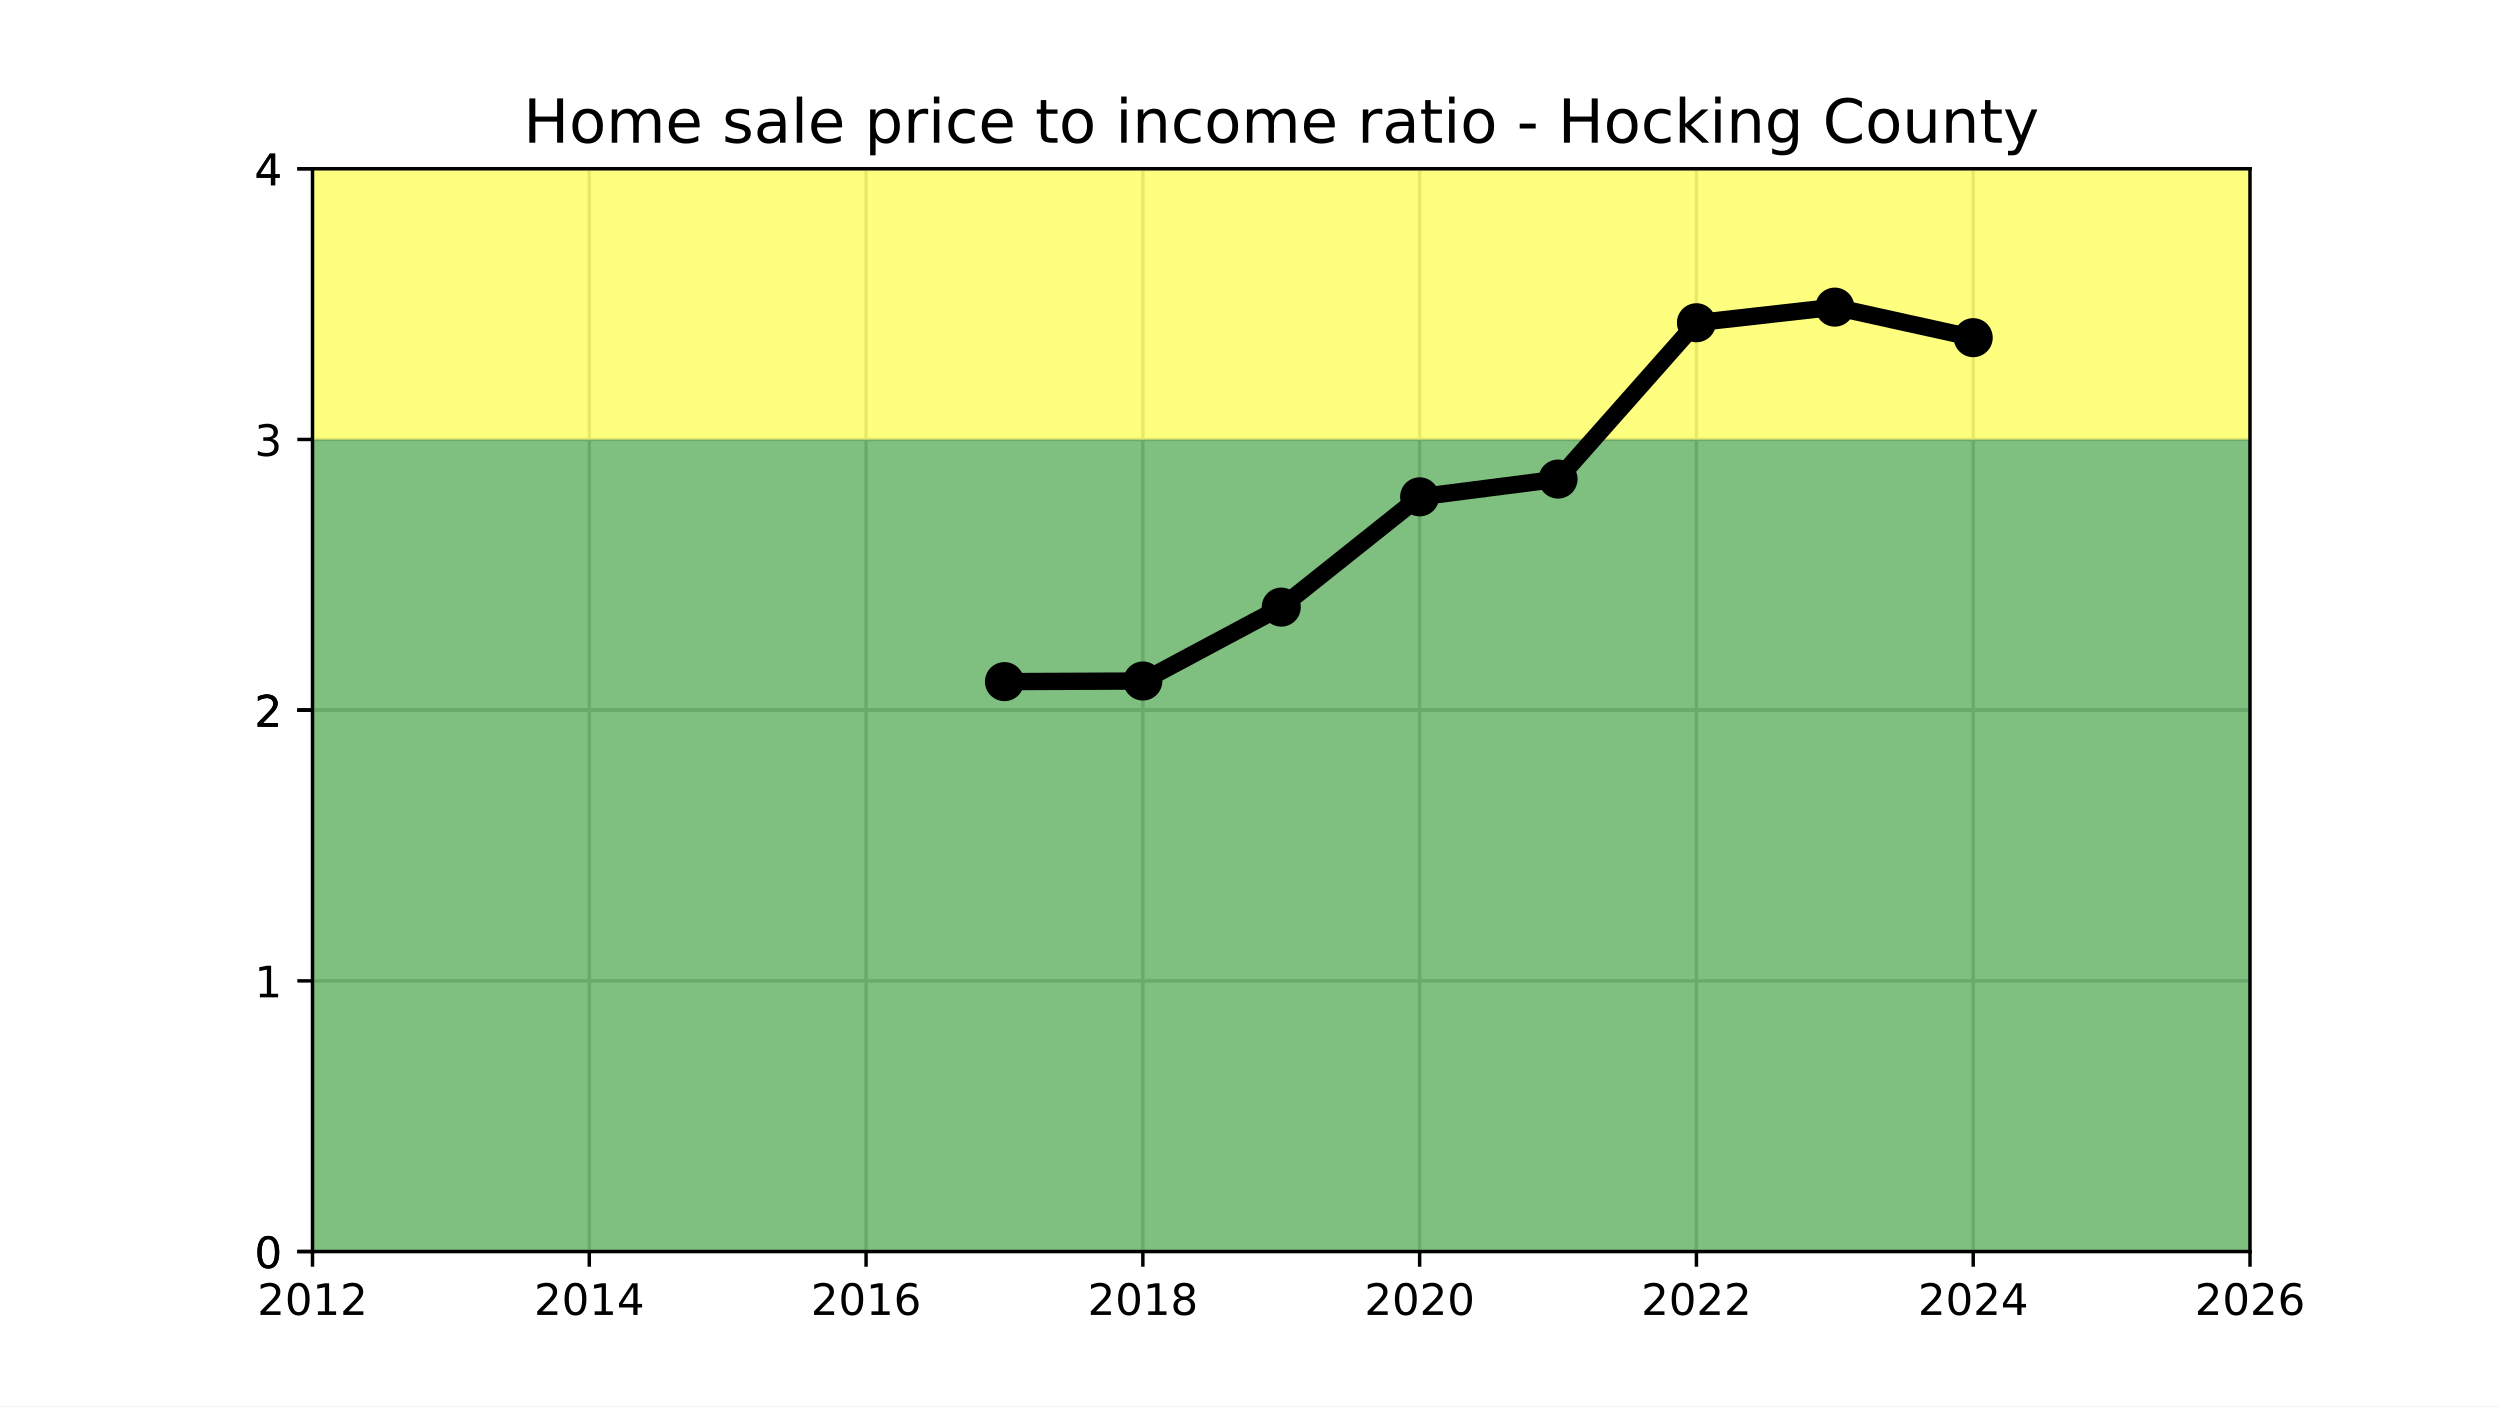
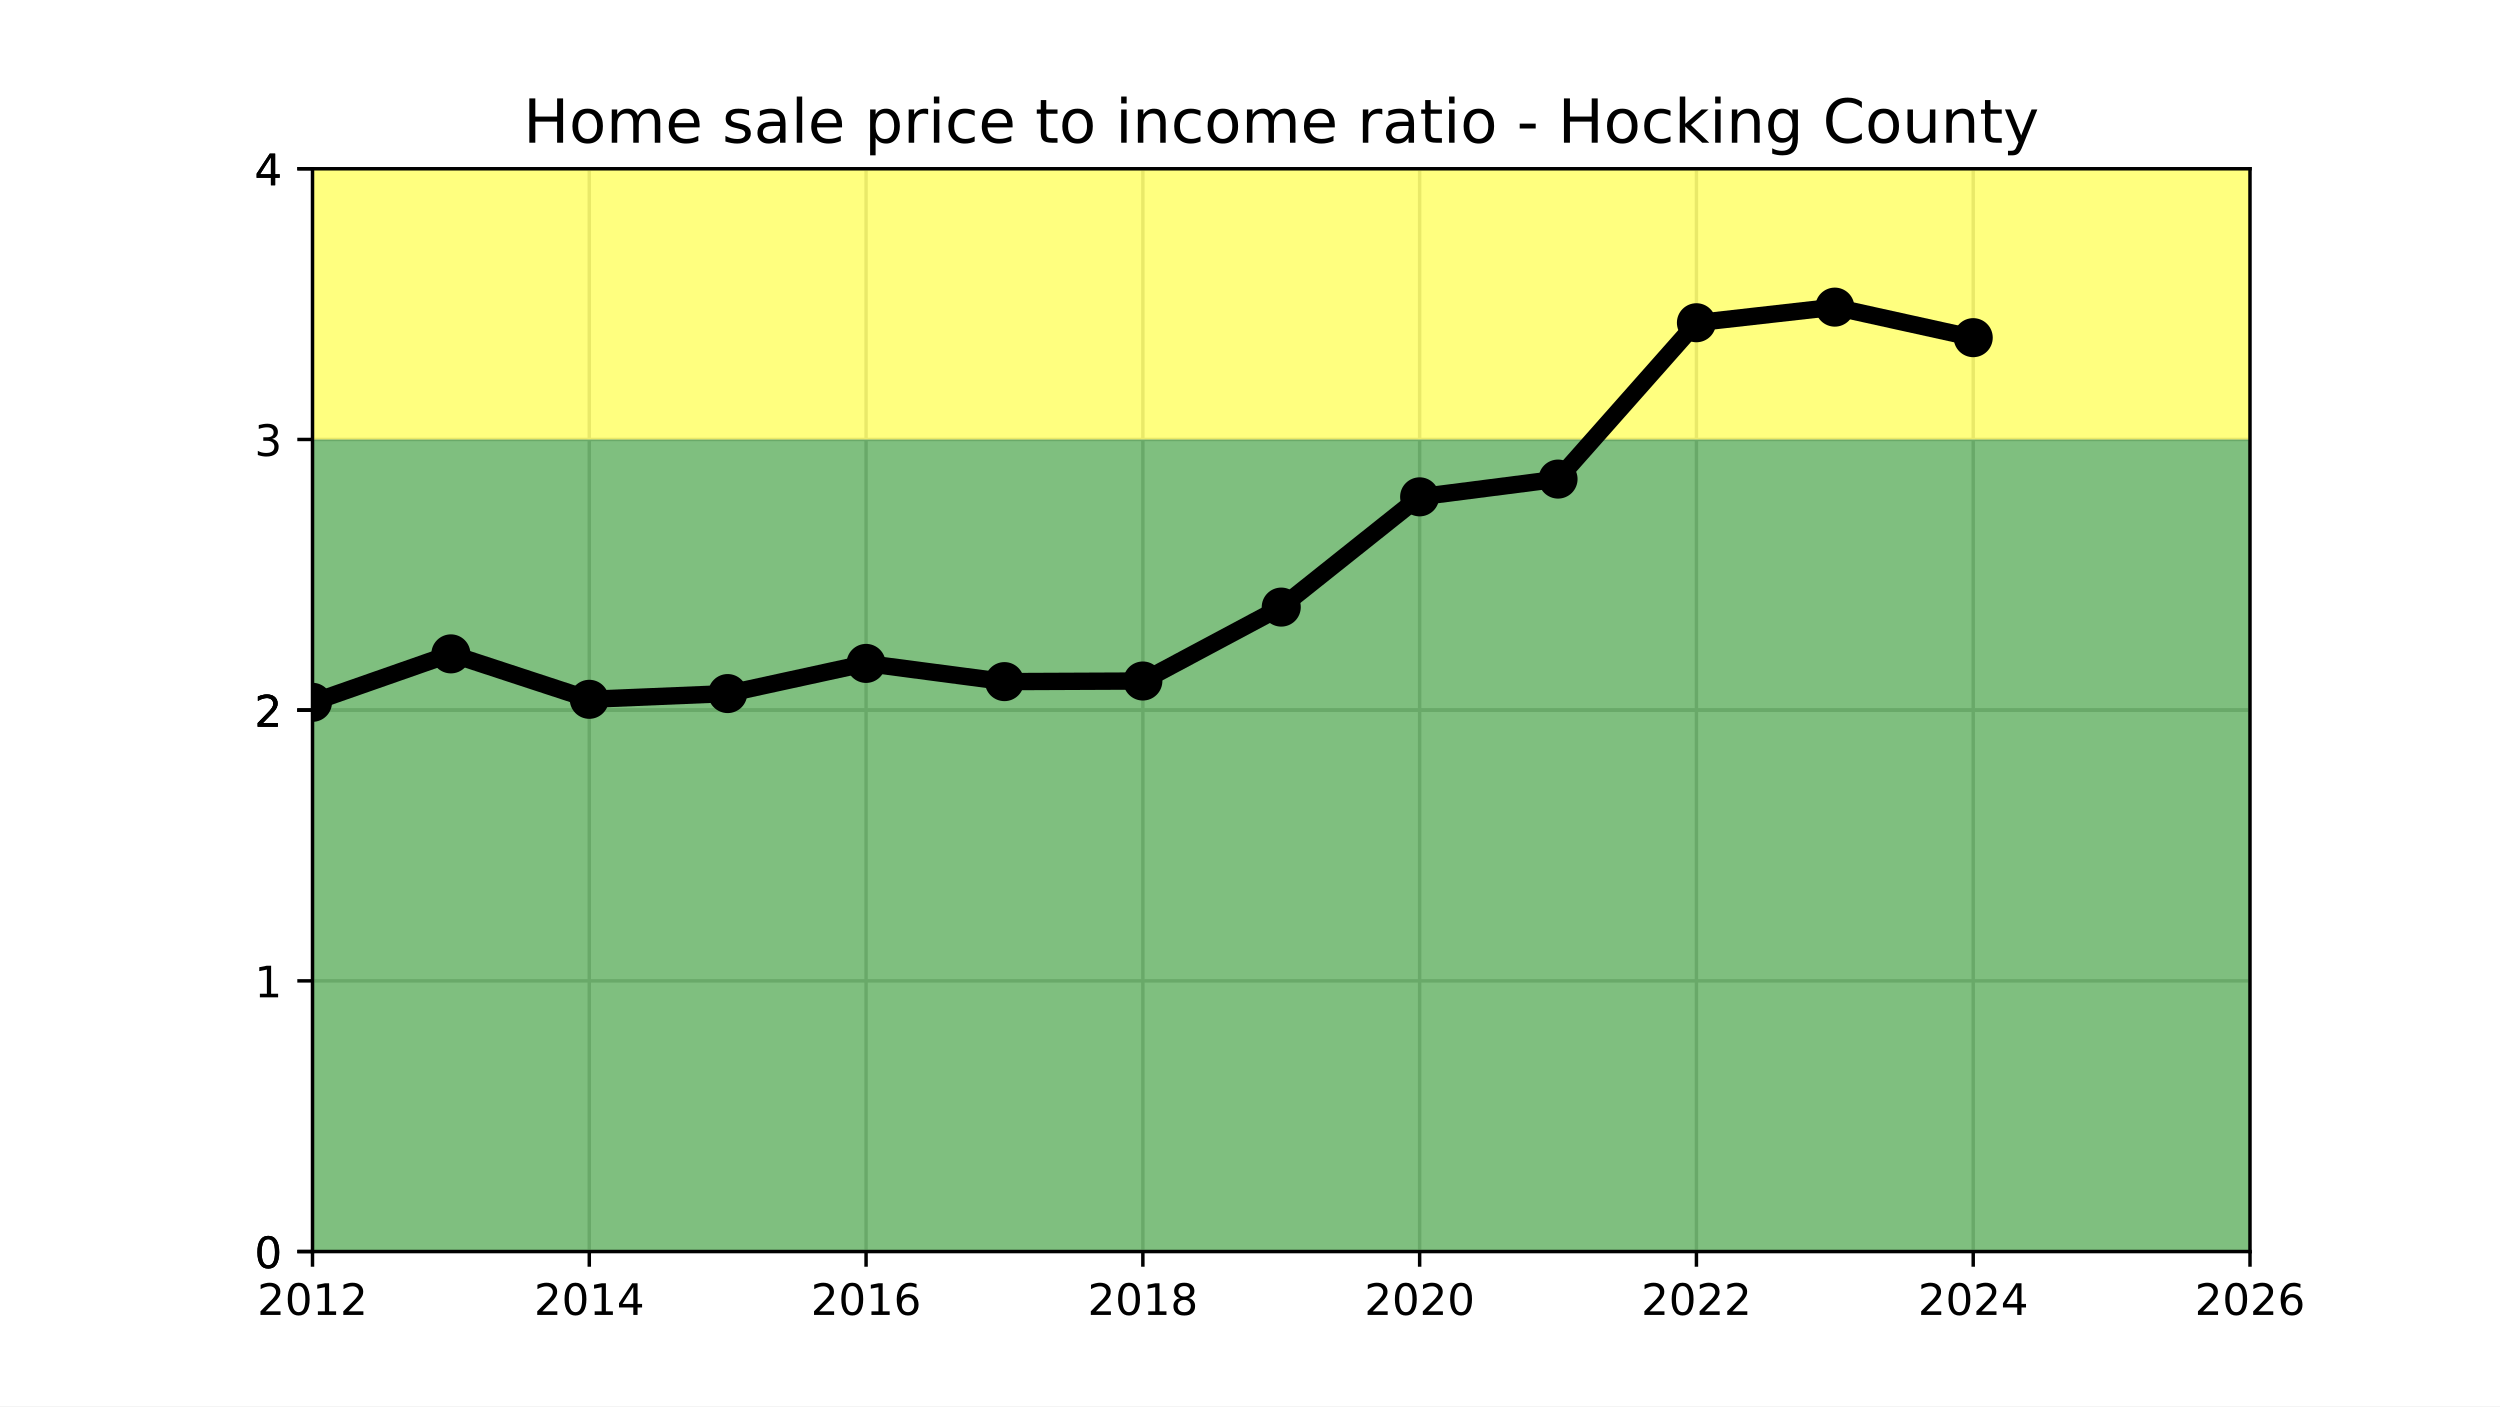
<svg xmlns="http://www.w3.org/2000/svg" xmlns:xlink="http://www.w3.org/1999/xlink" width="576pt" height="324pt" viewBox="0 0 576 324" version="1.1">
  <defs>
    <style type="text/css">*{stroke-linejoin: round; stroke-linecap: butt}</style>
  </defs>
  <g id="figure_1">
    <g id="patch_1">
      <path d="M 0 324  L 576 324  L 576 0  L 0 0  z " style="fill: #ffffff" />
    </g>
    <g id="axes_1">
      <g id="patch_2">
        <path d="M 72 288.36  L 518.4 288.36  L 518.4 38.88  L 72 38.88  z " style="fill: #ffffff" />
      </g>
      <g id="matplotlib.axis_1">
        <g id="xtick_1">
          <g id="line2d_1">
-             <path d="M 72 288.36  L 72 38.88  " clip-path="url(#pa6a0c6ad4a)" style="fill: none; stroke: #d3d3d3; stroke-width: 0.8; stroke-linecap: square" />
+             <path d="M 72 288.36  L 72 38.88  " clip-path="url(#p18e6de5477)" style="fill: none; stroke: #d3d3d3; stroke-width: 0.8; stroke-linecap: square" />
          </g>
          <g id="line2d_2">
            <defs>
-               <path id="mce4fcbca7a" d="M 0 0  L 0 3.5  " style="stroke: #000000; stroke-width: 0.8" />
+               <path id="mc3714b84d6" d="M 0 0  L 0 3.5  " style="stroke: #000000; stroke-width: 0.8" />
            </defs>
            <g>
-               <use xlink:href="#mce4fcbca7a" x="72" y="288.36" style="stroke: #000000; stroke-width: 0.8" />
+               <use xlink:href="#mc3714b84d6" x="72" y="288.36" style="stroke: #000000; stroke-width: 0.8" />
            </g>
          </g>
          <g id="text_1">
            <g transform="translate(59.275 302.9584) scale(0.1 -0.1)">
              <defs>
                <path id="DejaVuSans-32" d="M 1228 531  L 3431 531  L 3431 0  L 469 0  L 469 531  Q 828 903 1448 1529  Q 2069 2156 2228 2338  Q 2531 2678 2651 2914  Q 2772 3150 2772 3378  Q 2772 3750 2511 3984  Q 2250 4219 1831 4219  Q 1534 4219 1204 4116  Q 875 4013 500 3803  L 500 4441  Q 881 4594 1212 4672  Q 1544 4750 1819 4750  Q 2544 4750 2975 4387  Q 3406 4025 3406 3419  Q 3406 3131 3298 2873  Q 3191 2616 2906 2266  Q 2828 2175 2409 1742  Q 1991 1309 1228 531  z " transform="scale(0.015625)" />
                <path id="DejaVuSans-30" d="M 2034 4250  Q 1547 4250 1301 3770  Q 1056 3291 1056 2328  Q 1056 1369 1301 889  Q 1547 409 2034 409  Q 2525 409 2770 889  Q 3016 1369 3016 2328  Q 3016 3291 2770 3770  Q 2525 4250 2034 4250  z M 2034 4750  Q 2819 4750 3233 4129  Q 3647 3509 3647 2328  Q 3647 1150 3233 529  Q 2819 -91 2034 -91  Q 1250 -91 836 529  Q 422 1150 422 2328  Q 422 3509 836 4129  Q 1250 4750 2034 4750  z " transform="scale(0.015625)" />
                <path id="DejaVuSans-31" d="M 794 531  L 1825 531  L 1825 4091  L 703 3866  L 703 4441  L 1819 4666  L 2450 4666  L 2450 531  L 3481 531  L 3481 0  L 794 0  L 794 531  z " transform="scale(0.015625)" />
              </defs>
              <use xlink:href="#DejaVuSans-32" />
              <use xlink:href="#DejaVuSans-30" transform="translate(63.62305 0)" />
              <use xlink:href="#DejaVuSans-31" transform="translate(127.2461 0)" />
              <use xlink:href="#DejaVuSans-32" transform="translate(190.8691 0)" />
            </g>
          </g>
        </g>
        <g id="xtick_2">
          <g id="line2d_3">
-             <path d="M 135.771 288.36  L 135.771 38.88  " clip-path="url(#pa6a0c6ad4a)" style="fill: none; stroke: #d3d3d3; stroke-width: 0.8; stroke-linecap: square" />
+             <path d="M 135.771 288.36  L 135.771 38.88  " clip-path="url(#p18e6de5477)" style="fill: none; stroke: #d3d3d3; stroke-width: 0.8; stroke-linecap: square" />
          </g>
          <g id="line2d_4">
            <g>
-               <use xlink:href="#mce4fcbca7a" x="135.771" y="288.36" style="stroke: #000000; stroke-width: 0.8" />
+               <use xlink:href="#mc3714b84d6" x="135.771" y="288.36" style="stroke: #000000; stroke-width: 0.8" />
            </g>
          </g>
          <g id="text_2">
            <g transform="translate(123.0464 302.9584) scale(0.1 -0.1)">
              <defs>
                <path id="DejaVuSans-34" d="M 2419 4116  L 825 1625  L 2419 1625  L 2419 4116  z M 2253 4666  L 3047 4666  L 3047 1625  L 3713 1625  L 3713 1100  L 3047 1100  L 3047 0  L 2419 0  L 2419 1100  L 313 1100  L 313 1709  L 2253 4666  z " transform="scale(0.015625)" />
              </defs>
              <use xlink:href="#DejaVuSans-32" />
              <use xlink:href="#DejaVuSans-30" transform="translate(63.62305 0)" />
              <use xlink:href="#DejaVuSans-31" transform="translate(127.2461 0)" />
              <use xlink:href="#DejaVuSans-34" transform="translate(190.8691 0)" />
            </g>
          </g>
        </g>
        <g id="xtick_3">
          <g id="line2d_5">
-             <path d="M 199.543 288.36  L 199.543 38.88  " clip-path="url(#pa6a0c6ad4a)" style="fill: none; stroke: #d3d3d3; stroke-width: 0.8; stroke-linecap: square" />
+             <path d="M 199.543 288.36  L 199.543 38.88  " clip-path="url(#p18e6de5477)" style="fill: none; stroke: #d3d3d3; stroke-width: 0.8; stroke-linecap: square" />
          </g>
          <g id="line2d_6">
            <g>
-               <use xlink:href="#mce4fcbca7a" x="199.543" y="288.36" style="stroke: #000000; stroke-width: 0.8" />
+               <use xlink:href="#mc3714b84d6" x="199.543" y="288.36" style="stroke: #000000; stroke-width: 0.8" />
            </g>
          </g>
          <g id="text_3">
            <g transform="translate(186.8179 302.9584) scale(0.1 -0.1)">
              <defs>
                <path id="DejaVuSans-36" d="M 2113 2584  Q 1688 2584 1439 2293  Q 1191 2003 1191 1497  Q 1191 994 1439 701  Q 1688 409 2113 409  Q 2538 409 2786 701  Q 3034 994 3034 1497  Q 3034 2003 2786 2293  Q 2538 2584 2113 2584  z M 3366 4563  L 3366 3988  Q 3128 4100 2886 4159  Q 2644 4219 2406 4219  Q 1781 4219 1451 3797  Q 1122 3375 1075 2522  Q 1259 2794 1537 2939  Q 1816 3084 2150 3084  Q 2853 3084 3261 2657  Q 3669 2231 3669 1497  Q 3669 778 3244 343  Q 2819 -91 2113 -91  Q 1303 -91 875 529  Q 447 1150 447 2328  Q 447 3434 972 4092  Q 1497 4750 2381 4750  Q 2619 4750 2861 4703  Q 3103 4656 3366 4563  z " transform="scale(0.015625)" />
              </defs>
              <use xlink:href="#DejaVuSans-32" />
              <use xlink:href="#DejaVuSans-30" transform="translate(63.62305 0)" />
              <use xlink:href="#DejaVuSans-31" transform="translate(127.2461 0)" />
              <use xlink:href="#DejaVuSans-36" transform="translate(190.8691 0)" />
            </g>
          </g>
        </g>
        <g id="xtick_4">
          <g id="line2d_7">
-             <path d="M 263.314 288.36  L 263.314 38.88  " clip-path="url(#pa6a0c6ad4a)" style="fill: none; stroke: #d3d3d3; stroke-width: 0.8; stroke-linecap: square" />
+             <path d="M 263.314 288.36  L 263.314 38.88  " clip-path="url(#p18e6de5477)" style="fill: none; stroke: #d3d3d3; stroke-width: 0.8; stroke-linecap: square" />
          </g>
          <g id="line2d_8">
            <g>
-               <use xlink:href="#mce4fcbca7a" x="263.314" y="288.36" style="stroke: #000000; stroke-width: 0.8" />
+               <use xlink:href="#mc3714b84d6" x="263.314" y="288.36" style="stroke: #000000; stroke-width: 0.8" />
            </g>
          </g>
          <g id="text_4">
            <g transform="translate(250.5893 302.9584) scale(0.1 -0.1)">
              <defs>
                <path id="DejaVuSans-38" d="M 2034 2216  Q 1584 2216 1326 1975  Q 1069 1734 1069 1313  Q 1069 891 1326 650  Q 1584 409 2034 409  Q 2484 409 2743 651  Q 3003 894 3003 1313  Q 3003 1734 2745 1975  Q 2488 2216 2034 2216  z M 1403 2484  Q 997 2584 770 2862  Q 544 3141 544 3541  Q 544 4100 942 4425  Q 1341 4750 2034 4750  Q 2731 4750 3128 4425  Q 3525 4100 3525 3541  Q 3525 3141 3298 2862  Q 3072 2584 2669 2484  Q 3125 2378 3379 2068  Q 3634 1759 3634 1313  Q 3634 634 3220 271  Q 2806 -91 2034 -91  Q 1263 -91 848 271  Q 434 634 434 1313  Q 434 1759 690 2068  Q 947 2378 1403 2484  z M 1172 3481  Q 1172 3119 1398 2916  Q 1625 2713 2034 2713  Q 2441 2713 2670 2916  Q 2900 3119 2900 3481  Q 2900 3844 2670 4047  Q 2441 4250 2034 4250  Q 1625 4250 1398 4047  Q 1172 3844 1172 3481  z " transform="scale(0.015625)" />
              </defs>
              <use xlink:href="#DejaVuSans-32" />
              <use xlink:href="#DejaVuSans-30" transform="translate(63.62305 0)" />
              <use xlink:href="#DejaVuSans-31" transform="translate(127.2461 0)" />
              <use xlink:href="#DejaVuSans-38" transform="translate(190.8691 0)" />
            </g>
          </g>
        </g>
        <g id="xtick_5">
          <g id="line2d_9">
-             <path d="M 327.086 288.36  L 327.086 38.88  " clip-path="url(#pa6a0c6ad4a)" style="fill: none; stroke: #d3d3d3; stroke-width: 0.8; stroke-linecap: square" />
+             <path d="M 327.086 288.36  L 327.086 38.88  " clip-path="url(#p18e6de5477)" style="fill: none; stroke: #d3d3d3; stroke-width: 0.8; stroke-linecap: square" />
          </g>
          <g id="line2d_10">
            <g>
-               <use xlink:href="#mce4fcbca7a" x="327.086" y="288.36" style="stroke: #000000; stroke-width: 0.8" />
+               <use xlink:href="#mc3714b84d6" x="327.086" y="288.36" style="stroke: #000000; stroke-width: 0.8" />
            </g>
          </g>
          <g id="text_5">
            <g transform="translate(314.3607 302.9584) scale(0.1 -0.1)">
              <use xlink:href="#DejaVuSans-32" />
              <use xlink:href="#DejaVuSans-30" transform="translate(63.62305 0)" />
              <use xlink:href="#DejaVuSans-32" transform="translate(127.2461 0)" />
              <use xlink:href="#DejaVuSans-30" transform="translate(190.8691 0)" />
            </g>
          </g>
        </g>
        <g id="xtick_6">
          <g id="line2d_11">
-             <path d="M 390.857 288.36  L 390.857 38.88  " clip-path="url(#pa6a0c6ad4a)" style="fill: none; stroke: #d3d3d3; stroke-width: 0.8; stroke-linecap: square" />
+             <path d="M 390.857 288.36  L 390.857 38.88  " clip-path="url(#p18e6de5477)" style="fill: none; stroke: #d3d3d3; stroke-width: 0.8; stroke-linecap: square" />
          </g>
          <g id="line2d_12">
            <g>
-               <use xlink:href="#mce4fcbca7a" x="390.857" y="288.36" style="stroke: #000000; stroke-width: 0.8" />
+               <use xlink:href="#mc3714b84d6" x="390.857" y="288.36" style="stroke: #000000; stroke-width: 0.8" />
            </g>
          </g>
          <g id="text_6">
            <g transform="translate(378.1321 302.9584) scale(0.1 -0.1)">
              <use xlink:href="#DejaVuSans-32" />
              <use xlink:href="#DejaVuSans-30" transform="translate(63.62305 0)" />
              <use xlink:href="#DejaVuSans-32" transform="translate(127.2461 0)" />
              <use xlink:href="#DejaVuSans-32" transform="translate(190.8691 0)" />
            </g>
          </g>
        </g>
        <g id="xtick_7">
          <g id="line2d_13">
-             <path d="M 454.629 288.36  L 454.629 38.88  " clip-path="url(#pa6a0c6ad4a)" style="fill: none; stroke: #d3d3d3; stroke-width: 0.8; stroke-linecap: square" />
+             <path d="M 454.629 288.36  L 454.629 38.88  " clip-path="url(#p18e6de5477)" style="fill: none; stroke: #d3d3d3; stroke-width: 0.8; stroke-linecap: square" />
          </g>
          <g id="line2d_14">
            <g>
-               <use xlink:href="#mce4fcbca7a" x="454.629" y="288.36" style="stroke: #000000; stroke-width: 0.8" />
+               <use xlink:href="#mc3714b84d6" x="454.629" y="288.36" style="stroke: #000000; stroke-width: 0.8" />
            </g>
          </g>
          <g id="text_7">
            <g transform="translate(441.9036 302.9584) scale(0.1 -0.1)">
              <use xlink:href="#DejaVuSans-32" />
              <use xlink:href="#DejaVuSans-30" transform="translate(63.62305 0)" />
              <use xlink:href="#DejaVuSans-32" transform="translate(127.2461 0)" />
              <use xlink:href="#DejaVuSans-34" transform="translate(190.8691 0)" />
            </g>
          </g>
        </g>
        <g id="xtick_8">
          <g id="line2d_15">
-             <path d="M 518.4 288.36  L 518.4 38.88  " clip-path="url(#pa6a0c6ad4a)" style="fill: none; stroke: #d3d3d3; stroke-width: 0.8; stroke-linecap: square" />
+             <path d="M 518.4 288.36  L 518.4 38.88  " clip-path="url(#p18e6de5477)" style="fill: none; stroke: #d3d3d3; stroke-width: 0.8; stroke-linecap: square" />
          </g>
          <g id="line2d_16">
            <g>
-               <use xlink:href="#mce4fcbca7a" x="518.4" y="288.36" style="stroke: #000000; stroke-width: 0.8" />
+               <use xlink:href="#mc3714b84d6" x="518.4" y="288.36" style="stroke: #000000; stroke-width: 0.8" />
            </g>
          </g>
          <g id="text_8">
            <g transform="translate(505.675 302.9584) scale(0.1 -0.1)">
              <use xlink:href="#DejaVuSans-32" />
              <use xlink:href="#DejaVuSans-30" transform="translate(63.62305 0)" />
              <use xlink:href="#DejaVuSans-32" transform="translate(127.2461 0)" />
              <use xlink:href="#DejaVuSans-36" transform="translate(190.8691 0)" />
            </g>
          </g>
        </g>
      </g>
      <g id="matplotlib.axis_2">
        <g id="ytick_1">
          <g id="line2d_17">
-             <path d="M 72 288.36  L 518.4 288.36  " clip-path="url(#pa6a0c6ad4a)" style="fill: none; stroke: #d3d3d3; stroke-width: 0.8; stroke-linecap: square" />
+             <path d="M 72 288.36  L 518.4 288.36  " clip-path="url(#p18e6de5477)" style="fill: none; stroke: #d3d3d3; stroke-width: 0.8; stroke-linecap: square" />
          </g>
          <g id="line2d_18">
            <defs>
-               <path id="m351aef672a" d="M 0 0  L -3.5 0  " style="stroke: #000000; stroke-width: 0.8" />
+               <path id="m35808313d8" d="M 0 0  L -3.5 0  " style="stroke: #000000; stroke-width: 0.8" />
            </defs>
            <g>
-               <use xlink:href="#m351aef672a" x="72" y="288.36" style="stroke: #000000; stroke-width: 0.8" />
+               <use xlink:href="#m35808313d8" x="72" y="288.36" style="stroke: #000000; stroke-width: 0.8" />
            </g>
          </g>
          <g id="text_9">
            <g transform="translate(58.6375 292.1592) scale(0.1 -0.1)">
              <use xlink:href="#DejaVuSans-30" />
            </g>
          </g>
        </g>
        <g id="ytick_2">
          <g id="line2d_19">
-             <path d="M 72 288.36  L 518.4 288.36  " clip-path="url(#pa6a0c6ad4a)" style="fill: none; stroke: #d3d3d3; stroke-width: 0.8; stroke-linecap: square" />
+             <path d="M 72 288.36  L 518.4 288.36  " clip-path="url(#p18e6de5477)" style="fill: none; stroke: #d3d3d3; stroke-width: 0.8; stroke-linecap: square" />
          </g>
          <g id="line2d_20">
            <g>
-               <use xlink:href="#m351aef672a" x="72" y="288.36" style="stroke: #000000; stroke-width: 0.8" />
+               <use xlink:href="#m35808313d8" x="72" y="288.36" style="stroke: #000000; stroke-width: 0.8" />
            </g>
          </g>
          <g id="text_10">
            <g transform="translate(58.6375 292.1592) scale(0.1 -0.1)">
              <use xlink:href="#DejaVuSans-30" />
            </g>
          </g>
        </g>
        <g id="ytick_3">
          <g id="line2d_21">
-             <path d="M 72 225.99  L 518.4 225.99  " clip-path="url(#pa6a0c6ad4a)" style="fill: none; stroke: #d3d3d3; stroke-width: 0.8; stroke-linecap: square" />
+             <path d="M 72 225.99  L 518.4 225.99  " clip-path="url(#p18e6de5477)" style="fill: none; stroke: #d3d3d3; stroke-width: 0.8; stroke-linecap: square" />
          </g>
          <g id="line2d_22">
            <g>
-               <use xlink:href="#m351aef672a" x="72" y="225.99" style="stroke: #000000; stroke-width: 0.8" />
+               <use xlink:href="#m35808313d8" x="72" y="225.99" style="stroke: #000000; stroke-width: 0.8" />
            </g>
          </g>
          <g id="text_11">
            <g transform="translate(58.6375 229.7892) scale(0.1 -0.1)">
              <use xlink:href="#DejaVuSans-31" />
            </g>
          </g>
        </g>
        <g id="ytick_4">
          <g id="line2d_23">
-             <path d="M 72 163.62  L 518.4 163.62  " clip-path="url(#pa6a0c6ad4a)" style="fill: none; stroke: #d3d3d3; stroke-width: 0.8; stroke-linecap: square" />
+             <path d="M 72 163.62  L 518.4 163.62  " clip-path="url(#p18e6de5477)" style="fill: none; stroke: #d3d3d3; stroke-width: 0.8; stroke-linecap: square" />
          </g>
          <g id="line2d_24">
            <g>
-               <use xlink:href="#m351aef672a" x="72" y="163.62" style="stroke: #000000; stroke-width: 0.8" />
+               <use xlink:href="#m35808313d8" x="72" y="163.62" style="stroke: #000000; stroke-width: 0.8" />
            </g>
          </g>
          <g id="text_12">
            <g transform="translate(58.6375 167.4192) scale(0.1 -0.1)">
              <use xlink:href="#DejaVuSans-32" />
            </g>
          </g>
        </g>
        <g id="ytick_5">
          <g id="line2d_25">
-             <path d="M 72 163.62  L 518.4 163.62  " clip-path="url(#pa6a0c6ad4a)" style="fill: none; stroke: #d3d3d3; stroke-width: 0.8; stroke-linecap: square" />
+             <path d="M 72 163.62  L 518.4 163.62  " clip-path="url(#p18e6de5477)" style="fill: none; stroke: #d3d3d3; stroke-width: 0.8; stroke-linecap: square" />
          </g>
          <g id="line2d_26">
            <g>
-               <use xlink:href="#m351aef672a" x="72" y="163.62" style="stroke: #000000; stroke-width: 0.8" />
+               <use xlink:href="#m35808313d8" x="72" y="163.62" style="stroke: #000000; stroke-width: 0.8" />
            </g>
          </g>
          <g id="text_13">
            <g transform="translate(58.6375 167.4192) scale(0.1 -0.1)">
              <use xlink:href="#DejaVuSans-32" />
            </g>
          </g>
        </g>
        <g id="ytick_6">
          <g id="line2d_27">
-             <path d="M 72 163.62  L 518.4 163.62  " clip-path="url(#pa6a0c6ad4a)" style="fill: none; stroke: #d3d3d3; stroke-width: 0.8; stroke-linecap: square" />
+             <path d="M 72 163.62  L 518.4 163.62  " clip-path="url(#p18e6de5477)" style="fill: none; stroke: #d3d3d3; stroke-width: 0.8; stroke-linecap: square" />
          </g>
          <g id="line2d_28">
            <g>
-               <use xlink:href="#m351aef672a" x="72" y="163.62" style="stroke: #000000; stroke-width: 0.8" />
+               <use xlink:href="#m35808313d8" x="72" y="163.62" style="stroke: #000000; stroke-width: 0.8" />
            </g>
          </g>
          <g id="text_14">
            <g transform="translate(58.6375 167.4192) scale(0.1 -0.1)">
              <use xlink:href="#DejaVuSans-32" />
            </g>
          </g>
        </g>
        <g id="ytick_7">
          <g id="line2d_29">
-             <path d="M 72 101.25  L 518.4 101.25  " clip-path="url(#pa6a0c6ad4a)" style="fill: none; stroke: #d3d3d3; stroke-width: 0.8; stroke-linecap: square" />
+             <path d="M 72 101.25  L 518.4 101.25  " clip-path="url(#p18e6de5477)" style="fill: none; stroke: #d3d3d3; stroke-width: 0.8; stroke-linecap: square" />
          </g>
          <g id="line2d_30">
            <g>
-               <use xlink:href="#m351aef672a" x="72" y="101.25" style="stroke: #000000; stroke-width: 0.8" />
+               <use xlink:href="#m35808313d8" x="72" y="101.25" style="stroke: #000000; stroke-width: 0.8" />
            </g>
          </g>
          <g id="text_15">
            <g transform="translate(58.6375 105.0492) scale(0.1 -0.1)">
              <defs>
                <path id="DejaVuSans-33" d="M 2597 2516  Q 3050 2419 3304 2112  Q 3559 1806 3559 1356  Q 3559 666 3084 287  Q 2609 -91 1734 -91  Q 1441 -91 1130 -33  Q 819 25 488 141  L 488 750  Q 750 597 1062 519  Q 1375 441 1716 441  Q 2309 441 2620 675  Q 2931 909 2931 1356  Q 2931 1769 2642 2001  Q 2353 2234 1838 2234  L 1294 2234  L 1294 2753  L 1863 2753  Q 2328 2753 2575 2939  Q 2822 3125 2822 3475  Q 2822 3834 2567 4026  Q 2313 4219 1838 4219  Q 1578 4219 1281 4162  Q 984 4106 628 3988  L 628 4550  Q 988 4650 1302 4700  Q 1616 4750 1894 4750  Q 2613 4750 3031 4423  Q 3450 4097 3450 3541  Q 3450 3153 3228 2886  Q 3006 2619 2597 2516  z " transform="scale(0.015625)" />
              </defs>
              <use xlink:href="#DejaVuSans-33" />
            </g>
          </g>
        </g>
        <g id="ytick_8">
          <g id="line2d_31">
-             <path d="M 72 38.88  L 518.4 38.88  " clip-path="url(#pa6a0c6ad4a)" style="fill: none; stroke: #d3d3d3; stroke-width: 0.8; stroke-linecap: square" />
+             <path d="M 72 38.88  L 518.4 38.88  " clip-path="url(#p18e6de5477)" style="fill: none; stroke: #d3d3d3; stroke-width: 0.8; stroke-linecap: square" />
          </g>
          <g id="line2d_32">
            <g>
-               <use xlink:href="#m351aef672a" x="72" y="38.88" style="stroke: #000000; stroke-width: 0.8" />
+               <use xlink:href="#m35808313d8" x="72" y="38.88" style="stroke: #000000; stroke-width: 0.8" />
            </g>
          </g>
          <g id="text_16">
            <g transform="translate(58.6375 42.67922) scale(0.1 -0.1)">
              <use xlink:href="#DejaVuSans-34" />
            </g>
          </g>
        </g>
        <g id="ytick_9">
          <g id="line2d_33">
-             <path d="M 72 38.88  L 518.4 38.88  " clip-path="url(#pa6a0c6ad4a)" style="fill: none; stroke: #d3d3d3; stroke-width: 0.8; stroke-linecap: square" />
+             <path d="M 72 38.88  L 518.4 38.88  " clip-path="url(#p18e6de5477)" style="fill: none; stroke: #d3d3d3; stroke-width: 0.8; stroke-linecap: square" />
          </g>
          <g id="line2d_34">
            <g>
-               <use xlink:href="#m351aef672a" x="72" y="38.88" style="stroke: #000000; stroke-width: 0.8" />
+               <use xlink:href="#m35808313d8" x="72" y="38.88" style="stroke: #000000; stroke-width: 0.8" />
            </g>
          </g>
          <g id="text_17">
            <g transform="translate(58.6375 42.67922) scale(0.1 -0.1)">
              <use xlink:href="#DejaVuSans-34" />
            </g>
          </g>
        </g>
      </g>
      <g id="FillBetweenPolyCollection_1">
-         <path d="M 72 101.25  L 72 288.36  L 103.886 288.36  L 135.771 288.36  L 167.657 288.36  L 199.543 288.36  L 231.429 288.36  L 263.314 288.36  L 295.2 288.36  L 327.086 288.36  L 358.971 288.36  L 390.857 288.36  L 422.743 288.36  L 454.629 288.36  L 486.514 288.36  L 518.4 288.36  L 518.4 101.25  L 518.4 101.25  L 486.514 101.25  L 454.629 101.25  L 422.743 101.25  L 390.857 101.25  L 358.971 101.25  L 327.086 101.25  L 295.2 101.25  L 263.314 101.25  L 231.429 101.25  L 199.543 101.25  L 167.657 101.25  L 135.771 101.25  L 103.886 101.25  L 72 101.25  z " clip-path="url(#pa6a0c6ad4a)" style="fill: #008000; fill-opacity: 0.5" />
+         <path d="M 72 101.25  L 72 288.36  L 103.886 288.36  L 135.771 288.36  L 167.657 288.36  L 199.543 288.36  L 231.429 288.36  L 263.314 288.36  L 295.2 288.36  L 327.086 288.36  L 358.971 288.36  L 390.857 288.36  L 422.743 288.36  L 454.629 288.36  L 486.514 288.36  L 518.4 288.36  L 518.4 101.25  L 518.4 101.25  L 486.514 101.25  L 454.629 101.25  L 422.743 101.25  L 390.857 101.25  L 358.971 101.25  L 327.086 101.25  L 295.2 101.25  L 263.314 101.25  L 231.429 101.25  L 199.543 101.25  L 167.657 101.25  L 135.771 101.25  L 103.886 101.25  L 72 101.25  z " clip-path="url(#p18e6de5477)" style="fill: #008000; fill-opacity: 0.5" />
      </g>
      <g id="FillBetweenPolyCollection_2">
-         <path d="M 72 38.88  L 72 101.25  L 103.886 101.25  L 135.771 101.25  L 167.657 101.25  L 199.543 101.25  L 231.429 101.25  L 263.314 101.25  L 295.2 101.25  L 327.086 101.25  L 358.971 101.25  L 390.857 101.25  L 422.743 101.25  L 454.629 101.25  L 486.514 101.25  L 518.4 101.25  L 518.4 38.88  L 518.4 38.88  L 486.514 38.88  L 454.629 38.88  L 422.743 38.88  L 390.857 38.88  L 358.971 38.88  L 327.086 38.88  L 295.2 38.88  L 263.314 38.88  L 231.429 38.88  L 199.543 38.88  L 167.657 38.88  L 135.771 38.88  L 103.886 38.88  L 72 38.88  z " clip-path="url(#pa6a0c6ad4a)" style="fill: #ffff00; fill-opacity: 0.5" />
+         <path d="M 72 38.88  L 72 101.25  L 103.886 101.25  L 135.771 101.25  L 167.657 101.25  L 199.543 101.25  L 231.429 101.25  L 263.314 101.25  L 295.2 101.25  L 327.086 101.25  L 358.971 101.25  L 390.857 101.25  L 422.743 101.25  L 454.629 101.25  L 486.514 101.25  L 518.4 101.25  L 518.4 38.88  L 518.4 38.88  L 486.514 38.88  L 454.629 38.88  L 422.743 38.88  L 390.857 38.88  L 358.971 38.88  L 327.086 38.88  L 295.2 38.88  L 263.314 38.88  L 231.429 38.88  L 199.543 38.88  L 167.657 38.88  L 135.771 38.88  L 103.886 38.88  L 72 38.88  z " clip-path="url(#p18e6de5477)" style="fill: #ffff00; fill-opacity: 0.5" />
      </g>
      <g id="line2d_35">
-         <path d="M 231.429 157.045  L 263.314 156.905  L 295.2 139.875  L 327.086 114.474  L 358.971 110.381  L 390.857 74.361  L 422.743 70.762  L 454.629 77.798  " clip-path="url(#pa6a0c6ad4a)" style="fill: none; stroke: #000000; stroke-width: 4; stroke-linecap: square" />
+         <path d="M 72 161.817  L 103.886 150.654  L 135.771 161.122  L 167.657 159.798  L 199.543 152.85  L 231.429 157.045  L 263.314 156.905  L 295.2 139.875  L 327.086 114.474  L 358.971 110.381  L 390.857 74.361  L 422.743 70.762  L 454.629 77.798  " clip-path="url(#p18e6de5477)" style="fill: none; stroke: #000000; stroke-width: 4; stroke-linecap: square" />
        <defs>
-           <path id="m2bdc645870" d="M 0 4  C 1.061 4 2.078 3.579 2.828 2.828  C 3.579 2.078 4 1.061 4 0  C 4 -1.061 3.579 -2.078 2.828 -2.828  C 2.078 -3.579 1.061 -4 0 -4  C -1.061 -4 -2.078 -3.579 -2.828 -2.828  C -3.579 -2.078 -4 -1.061 -4 0  C -4 1.061 -3.579 2.078 -2.828 2.828  C -2.078 3.579 -1.061 4 0 4  z " style="stroke: #000000" />
+           <path id="mcdd1d8202f" d="M 0 4  C 1.061 4 2.078 3.579 2.828 2.828  C 3.579 2.078 4 1.061 4 0  C 4 -1.061 3.579 -2.078 2.828 -2.828  C 2.078 -3.579 1.061 -4 0 -4  C -1.061 -4 -2.078 -3.579 -2.828 -2.828  C -3.579 -2.078 -4 -1.061 -4 0  C -4 1.061 -3.579 2.078 -2.828 2.828  C -2.078 3.579 -1.061 4 0 4  z " style="stroke: #000000" />
        </defs>
-         <g clip-path="url(#pa6a0c6ad4a)">
-           <use xlink:href="#m2bdc645870" x="231.429" y="157.045" style="stroke: #000000" />
-           <use xlink:href="#m2bdc645870" x="263.314" y="156.905" style="stroke: #000000" />
-           <use xlink:href="#m2bdc645870" x="295.2" y="139.875" style="stroke: #000000" />
-           <use xlink:href="#m2bdc645870" x="327.086" y="114.474" style="stroke: #000000" />
-           <use xlink:href="#m2bdc645870" x="358.971" y="110.381" style="stroke: #000000" />
-           <use xlink:href="#m2bdc645870" x="390.857" y="74.361" style="stroke: #000000" />
-           <use xlink:href="#m2bdc645870" x="422.743" y="70.762" style="stroke: #000000" />
-           <use xlink:href="#m2bdc645870" x="454.629" y="77.798" style="stroke: #000000" />
+         <g clip-path="url(#p18e6de5477)">
+           <use xlink:href="#mcdd1d8202f" x="72" y="161.817" style="stroke: #000000" />
+           <use xlink:href="#mcdd1d8202f" x="103.886" y="150.654" style="stroke: #000000" />
+           <use xlink:href="#mcdd1d8202f" x="135.771" y="161.122" style="stroke: #000000" />
+           <use xlink:href="#mcdd1d8202f" x="167.657" y="159.798" style="stroke: #000000" />
+           <use xlink:href="#mcdd1d8202f" x="199.543" y="152.85" style="stroke: #000000" />
+           <use xlink:href="#mcdd1d8202f" x="231.429" y="157.045" style="stroke: #000000" />
+           <use xlink:href="#mcdd1d8202f" x="263.314" y="156.905" style="stroke: #000000" />
+           <use xlink:href="#mcdd1d8202f" x="295.2" y="139.875" style="stroke: #000000" />
+           <use xlink:href="#mcdd1d8202f" x="327.086" y="114.474" style="stroke: #000000" />
+           <use xlink:href="#mcdd1d8202f" x="358.971" y="110.381" style="stroke: #000000" />
+           <use xlink:href="#mcdd1d8202f" x="390.857" y="74.361" style="stroke: #000000" />
+           <use xlink:href="#mcdd1d8202f" x="422.743" y="70.762" style="stroke: #000000" />
+           <use xlink:href="#mcdd1d8202f" x="454.629" y="77.798" style="stroke: #000000" />
        </g>
      </g>
      <g id="patch_3">
        <path d="M 72 288.36  L 72 38.88  " style="fill: none; stroke: #000000; stroke-width: 0.8; stroke-linejoin: miter; stroke-linecap: square" />
      </g>
      <g id="patch_4">
        <path d="M 518.4 288.36  L 518.4 38.88  " style="fill: none; stroke: #000000; stroke-width: 0.8; stroke-linejoin: miter; stroke-linecap: square" />
      </g>
      <g id="patch_5">
        <path d="M 72 288.36  L 518.4 288.36  " style="fill: none; stroke: #000000; stroke-width: 0.8; stroke-linejoin: miter; stroke-linecap: square" />
      </g>
      <g id="patch_6">
        <path d="M 72 38.88  L 518.4 38.88  " style="fill: none; stroke: #000000; stroke-width: 0.8; stroke-linejoin: miter; stroke-linecap: square" />
      </g>
      <g id="text_18">
        <g transform="translate(120.5828 32.88) scale(0.14 -0.14)">
          <defs>
            <path id="DejaVuSans-48" d="M 628 4666  L 1259 4666  L 1259 2753  L 3553 2753  L 3553 4666  L 4184 4666  L 4184 0  L 3553 0  L 3553 2222  L 1259 2222  L 1259 0  L 628 0  L 628 4666  z " transform="scale(0.015625)" />
            <path id="DejaVuSans-6f" d="M 1959 3097  Q 1497 3097 1228 2736  Q 959 2375 959 1747  Q 959 1119 1226 758  Q 1494 397 1959 397  Q 2419 397 2687 759  Q 2956 1122 2956 1747  Q 2956 2369 2687 2733  Q 2419 3097 1959 3097  z M 1959 3584  Q 2709 3584 3137 3096  Q 3566 2609 3566 1747  Q 3566 888 3137 398  Q 2709 -91 1959 -91  Q 1206 -91 779 398  Q 353 888 353 1747  Q 353 2609 779 3096  Q 1206 3584 1959 3584  z " transform="scale(0.015625)" />
            <path id="DejaVuSans-6d" d="M 3328 2828  Q 3544 3216 3844 3400  Q 4144 3584 4550 3584  Q 5097 3584 5394 3201  Q 5691 2819 5691 2113  L 5691 0  L 5113 0  L 5113 2094  Q 5113 2597 4934 2840  Q 4756 3084 4391 3084  Q 3944 3084 3684 2787  Q 3425 2491 3425 1978  L 3425 0  L 2847 0  L 2847 2094  Q 2847 2600 2669 2842  Q 2491 3084 2119 3084  Q 1678 3084 1418 2786  Q 1159 2488 1159 1978  L 1159 0  L 581 0  L 581 3500  L 1159 3500  L 1159 2956  Q 1356 3278 1631 3431  Q 1906 3584 2284 3584  Q 2666 3584 2933 3390  Q 3200 3197 3328 2828  z " transform="scale(0.015625)" />
            <path id="DejaVuSans-65" d="M 3597 1894  L 3597 1613  L 953 1613  Q 991 1019 1311 708  Q 1631 397 2203 397  Q 2534 397 2845 478  Q 3156 559 3463 722  L 3463 178  Q 3153 47 2828 -22  Q 2503 -91 2169 -91  Q 1331 -91 842 396  Q 353 884 353 1716  Q 353 2575 817 3079  Q 1281 3584 2069 3584  Q 2775 3584 3186 3129  Q 3597 2675 3597 1894  z M 3022 2063  Q 3016 2534 2758 2815  Q 2500 3097 2075 3097  Q 1594 3097 1305 2825  Q 1016 2553 972 2059  L 3022 2063  z " transform="scale(0.015625)" />
            <path id="DejaVuSans-20" transform="scale(0.015625)" />
            <path id="DejaVuSans-73" d="M 2834 3397  L 2834 2853  Q 2591 2978 2328 3040  Q 2066 3103 1784 3103  Q 1356 3103 1142 2972  Q 928 2841 928 2578  Q 928 2378 1081 2264  Q 1234 2150 1697 2047  L 1894 2003  Q 2506 1872 2764 1633  Q 3022 1394 3022 966  Q 3022 478 2636 193  Q 2250 -91 1575 -91  Q 1294 -91 989 -36  Q 684 19 347 128  L 347 722  Q 666 556 975 473  Q 1284 391 1588 391  Q 1994 391 2212 530  Q 2431 669 2431 922  Q 2431 1156 2273 1281  Q 2116 1406 1581 1522  L 1381 1569  Q 847 1681 609 1914  Q 372 2147 372 2553  Q 372 3047 722 3315  Q 1072 3584 1716 3584  Q 2034 3584 2315 3537  Q 2597 3491 2834 3397  z " transform="scale(0.015625)" />
            <path id="DejaVuSans-61" d="M 2194 1759  Q 1497 1759 1228 1600  Q 959 1441 959 1056  Q 959 750 1161 570  Q 1363 391 1709 391  Q 2188 391 2477 730  Q 2766 1069 2766 1631  L 2766 1759  L 2194 1759  z M 3341 1997  L 3341 0  L 2766 0  L 2766 531  Q 2569 213 2275 61  Q 1981 -91 1556 -91  Q 1019 -91 701 211  Q 384 513 384 1019  Q 384 1609 779 1909  Q 1175 2209 1959 2209  L 2766 2209  L 2766 2266  Q 2766 2663 2505 2880  Q 2244 3097 1772 3097  Q 1472 3097 1187 3025  Q 903 2953 641 2809  L 641 3341  Q 956 3463 1253 3523  Q 1550 3584 1831 3584  Q 2591 3584 2966 3190  Q 3341 2797 3341 1997  z " transform="scale(0.015625)" />
            <path id="DejaVuSans-6c" d="M 603 4863  L 1178 4863  L 1178 0  L 603 0  L 603 4863  z " transform="scale(0.015625)" />
            <path id="DejaVuSans-70" d="M 1159 525  L 1159 -1331  L 581 -1331  L 581 3500  L 1159 3500  L 1159 2969  Q 1341 3281 1617 3432  Q 1894 3584 2278 3584  Q 2916 3584 3314 3078  Q 3713 2572 3713 1747  Q 3713 922 3314 415  Q 2916 -91 2278 -91  Q 1894 -91 1617 61  Q 1341 213 1159 525  z M 3116 1747  Q 3116 2381 2855 2742  Q 2594 3103 2138 3103  Q 1681 3103 1420 2742  Q 1159 2381 1159 1747  Q 1159 1113 1420 752  Q 1681 391 2138 391  Q 2594 391 2855 752  Q 3116 1113 3116 1747  z " transform="scale(0.015625)" />
            <path id="DejaVuSans-72" d="M 2631 2963  Q 2534 3019 2420 3045  Q 2306 3072 2169 3072  Q 1681 3072 1420 2755  Q 1159 2438 1159 1844  L 1159 0  L 581 0  L 581 3500  L 1159 3500  L 1159 2956  Q 1341 3275 1631 3429  Q 1922 3584 2338 3584  Q 2397 3584 2469 3576  Q 2541 3569 2628 3553  L 2631 2963  z " transform="scale(0.015625)" />
            <path id="DejaVuSans-69" d="M 603 3500  L 1178 3500  L 1178 0  L 603 0  L 603 3500  z M 603 4863  L 1178 4863  L 1178 4134  L 603 4134  L 603 4863  z " transform="scale(0.015625)" />
            <path id="DejaVuSans-63" d="M 3122 3366  L 3122 2828  Q 2878 2963 2633 3030  Q 2388 3097 2138 3097  Q 1578 3097 1268 2742  Q 959 2388 959 1747  Q 959 1106 1268 751  Q 1578 397 2138 397  Q 2388 397 2633 464  Q 2878 531 3122 666  L 3122 134  Q 2881 22 2623 -34  Q 2366 -91 2075 -91  Q 1284 -91 818 406  Q 353 903 353 1747  Q 353 2603 823 3093  Q 1294 3584 2113 3584  Q 2378 3584 2631 3529  Q 2884 3475 3122 3366  z " transform="scale(0.015625)" />
            <path id="DejaVuSans-74" d="M 1172 4494  L 1172 3500  L 2356 3500  L 2356 3053  L 1172 3053  L 1172 1153  Q 1172 725 1289 603  Q 1406 481 1766 481  L 2356 481  L 2356 0  L 1766 0  Q 1100 0 847 248  Q 594 497 594 1153  L 594 3053  L 172 3053  L 172 3500  L 594 3500  L 594 4494  L 1172 4494  z " transform="scale(0.015625)" />
            <path id="DejaVuSans-6e" d="M 3513 2113  L 3513 0  L 2938 0  L 2938 2094  Q 2938 2591 2744 2837  Q 2550 3084 2163 3084  Q 1697 3084 1428 2787  Q 1159 2491 1159 1978  L 1159 0  L 581 0  L 581 3500  L 1159 3500  L 1159 2956  Q 1366 3272 1645 3428  Q 1925 3584 2291 3584  Q 2894 3584 3203 3211  Q 3513 2838 3513 2113  z " transform="scale(0.015625)" />
            <path id="DejaVuSans-2d" d="M 313 2009  L 1997 2009  L 1997 1497  L 313 1497  L 313 2009  z " transform="scale(0.015625)" />
            <path id="DejaVuSans-6b" d="M 581 4863  L 1159 4863  L 1159 1991  L 2875 3500  L 3609 3500  L 1753 1863  L 3688 0  L 2938 0  L 1159 1709  L 1159 0  L 581 0  L 581 4863  z " transform="scale(0.015625)" />
            <path id="DejaVuSans-67" d="M 2906 1791  Q 2906 2416 2648 2759  Q 2391 3103 1925 3103  Q 1463 3103 1205 2759  Q 947 2416 947 1791  Q 947 1169 1205 825  Q 1463 481 1925 481  Q 2391 481 2648 825  Q 2906 1169 2906 1791  z M 3481 434  Q 3481 -459 3084 -895  Q 2688 -1331 1869 -1331  Q 1566 -1331 1297 -1286  Q 1028 -1241 775 -1147  L 775 -588  Q 1028 -725 1275 -790  Q 1522 -856 1778 -856  Q 2344 -856 2625 -561  Q 2906 -266 2906 331  L 2906 616  Q 2728 306 2450 153  Q 2172 0 1784 0  Q 1141 0 747 490  Q 353 981 353 1791  Q 353 2603 747 3093  Q 1141 3584 1784 3584  Q 2172 3584 2450 3431  Q 2728 3278 2906 2969  L 2906 3500  L 3481 3500  L 3481 434  z " transform="scale(0.015625)" />
            <path id="DejaVuSans-43" d="M 4122 4306  L 4122 3641  Q 3803 3938 3442 4084  Q 3081 4231 2675 4231  Q 1875 4231 1450 3742  Q 1025 3253 1025 2328  Q 1025 1406 1450 917  Q 1875 428 2675 428  Q 3081 428 3442 575  Q 3803 722 4122 1019  L 4122 359  Q 3791 134 3420 21  Q 3050 -91 2638 -91  Q 1578 -91 968 557  Q 359 1206 359 2328  Q 359 3453 968 4101  Q 1578 4750 2638 4750  Q 3056 4750 3426 4639  Q 3797 4528 4122 4306  z " transform="scale(0.015625)" />
            <path id="DejaVuSans-75" d="M 544 1381  L 544 3500  L 1119 3500  L 1119 1403  Q 1119 906 1312 657  Q 1506 409 1894 409  Q 2359 409 2629 706  Q 2900 1003 2900 1516  L 2900 3500  L 3475 3500  L 3475 0  L 2900 0  L 2900 538  Q 2691 219 2414 64  Q 2138 -91 1772 -91  Q 1169 -91 856 284  Q 544 659 544 1381  z M 1991 3584  L 1991 3584  z " transform="scale(0.015625)" />
            <path id="DejaVuSans-79" d="M 2059 -325  Q 1816 -950 1584 -1140  Q 1353 -1331 966 -1331  L 506 -1331  L 506 -850  L 844 -850  Q 1081 -850 1212 -737  Q 1344 -625 1503 -206  L 1606 56  L 191 3500  L 800 3500  L 1894 763  L 2988 3500  L 3597 3500  L 2059 -325  z " transform="scale(0.015625)" />
          </defs>
          <use xlink:href="#DejaVuSans-48" />
          <use xlink:href="#DejaVuSans-6f" transform="translate(75.19531 0)" />
          <use xlink:href="#DejaVuSans-6d" transform="translate(136.377 0)" />
          <use xlink:href="#DejaVuSans-65" transform="translate(233.7891 0)" />
          <use xlink:href="#DejaVuSans-20" transform="translate(295.3125 0)" />
          <use xlink:href="#DejaVuSans-73" transform="translate(327.0996 0)" />
          <use xlink:href="#DejaVuSans-61" transform="translate(379.1992 0)" />
          <use xlink:href="#DejaVuSans-6c" transform="translate(440.4785 0)" />
          <use xlink:href="#DejaVuSans-65" transform="translate(468.2617 0)" />
          <use xlink:href="#DejaVuSans-20" transform="translate(529.7852 0)" />
          <use xlink:href="#DejaVuSans-70" transform="translate(561.5723 0)" />
          <use xlink:href="#DejaVuSans-72" transform="translate(625.0488 0)" />
          <use xlink:href="#DejaVuSans-69" transform="translate(666.1621 0)" />
          <use xlink:href="#DejaVuSans-63" transform="translate(693.9453 0)" />
          <use xlink:href="#DejaVuSans-65" transform="translate(748.9258 0)" />
          <use xlink:href="#DejaVuSans-20" transform="translate(810.4492 0)" />
          <use xlink:href="#DejaVuSans-74" transform="translate(842.2363 0)" />
          <use xlink:href="#DejaVuSans-6f" transform="translate(881.4453 0)" />
          <use xlink:href="#DejaVuSans-20" transform="translate(942.627 0)" />
          <use xlink:href="#DejaVuSans-69" transform="translate(974.4141 0)" />
          <use xlink:href="#DejaVuSans-6e" transform="translate(1002.197 0)" />
          <use xlink:href="#DejaVuSans-63" transform="translate(1065.576 0)" />
          <use xlink:href="#DejaVuSans-6f" transform="translate(1120.557 0)" />
          <use xlink:href="#DejaVuSans-6d" transform="translate(1181.738 0)" />
          <use xlink:href="#DejaVuSans-65" transform="translate(1279.15 0)" />
          <use xlink:href="#DejaVuSans-20" transform="translate(1340.674 0)" />
          <use xlink:href="#DejaVuSans-72" transform="translate(1372.461 0)" />
          <use xlink:href="#DejaVuSans-61" transform="translate(1413.574 0)" />
          <use xlink:href="#DejaVuSans-74" transform="translate(1474.854 0)" />
          <use xlink:href="#DejaVuSans-69" transform="translate(1514.062 0)" />
          <use xlink:href="#DejaVuSans-6f" transform="translate(1541.846 0)" />
          <use xlink:href="#DejaVuSans-20" transform="translate(1603.027 0)" />
          <use xlink:href="#DejaVuSans-2d" transform="translate(1634.814 0)" />
          <use xlink:href="#DejaVuSans-20" transform="translate(1670.898 0)" />
          <use xlink:href="#DejaVuSans-48" transform="translate(1702.686 0)" />
          <use xlink:href="#DejaVuSans-6f" transform="translate(1777.881 0)" />
          <use xlink:href="#DejaVuSans-63" transform="translate(1839.062 0)" />
          <use xlink:href="#DejaVuSans-6b" transform="translate(1894.043 0)" />
          <use xlink:href="#DejaVuSans-69" transform="translate(1951.953 0)" />
          <use xlink:href="#DejaVuSans-6e" transform="translate(1979.736 0)" />
          <use xlink:href="#DejaVuSans-67" transform="translate(2043.115 0)" />
          <use xlink:href="#DejaVuSans-20" transform="translate(2106.592 0)" />
          <use xlink:href="#DejaVuSans-43" transform="translate(2138.379 0)" />
          <use xlink:href="#DejaVuSans-6f" transform="translate(2208.203 0)" />
          <use xlink:href="#DejaVuSans-75" transform="translate(2269.385 0)" />
          <use xlink:href="#DejaVuSans-6e" transform="translate(2332.764 0)" />
          <use xlink:href="#DejaVuSans-74" transform="translate(2396.143 0)" />
          <use xlink:href="#DejaVuSans-79" transform="translate(2435.352 0)" />
        </g>
      </g>
    </g>
  </g>
  <defs>
-     <clipPath id="pa6a0c6ad4a">
+     <clipPath id="p18e6de5477">
      <rect x="72" y="38.88" width="446.4" height="249.48" />
    </clipPath>
  </defs>
</svg>
